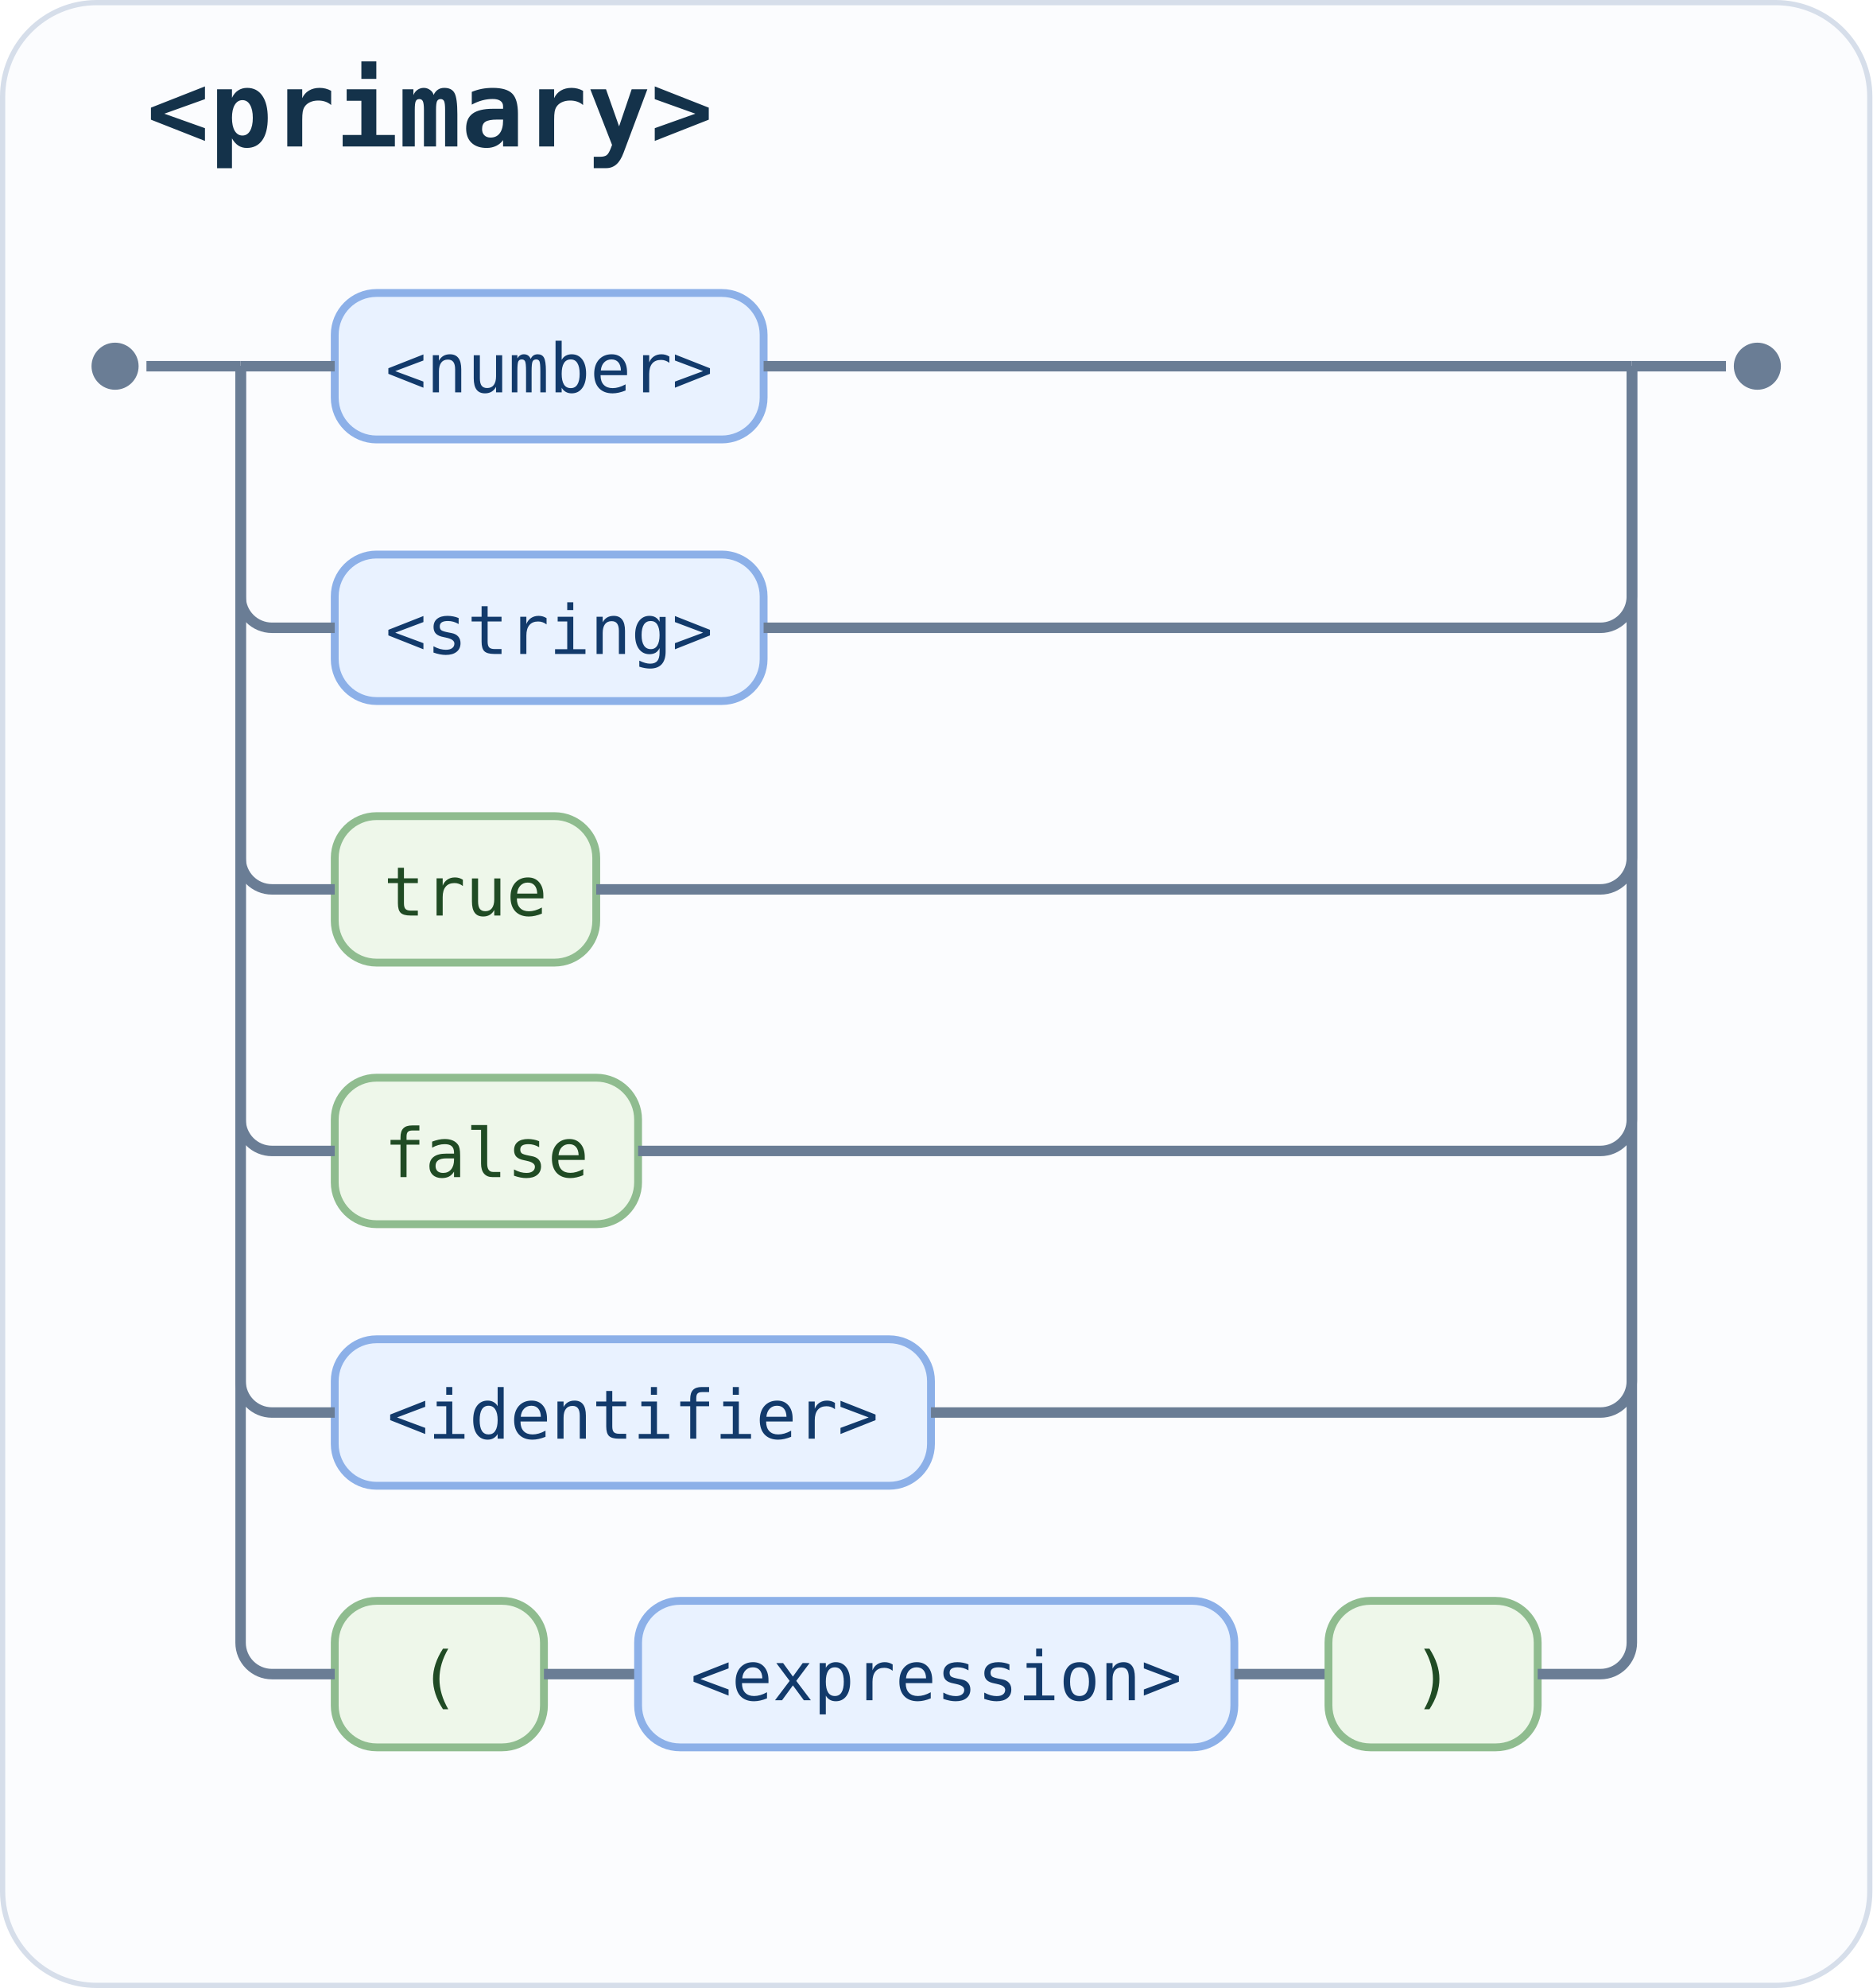
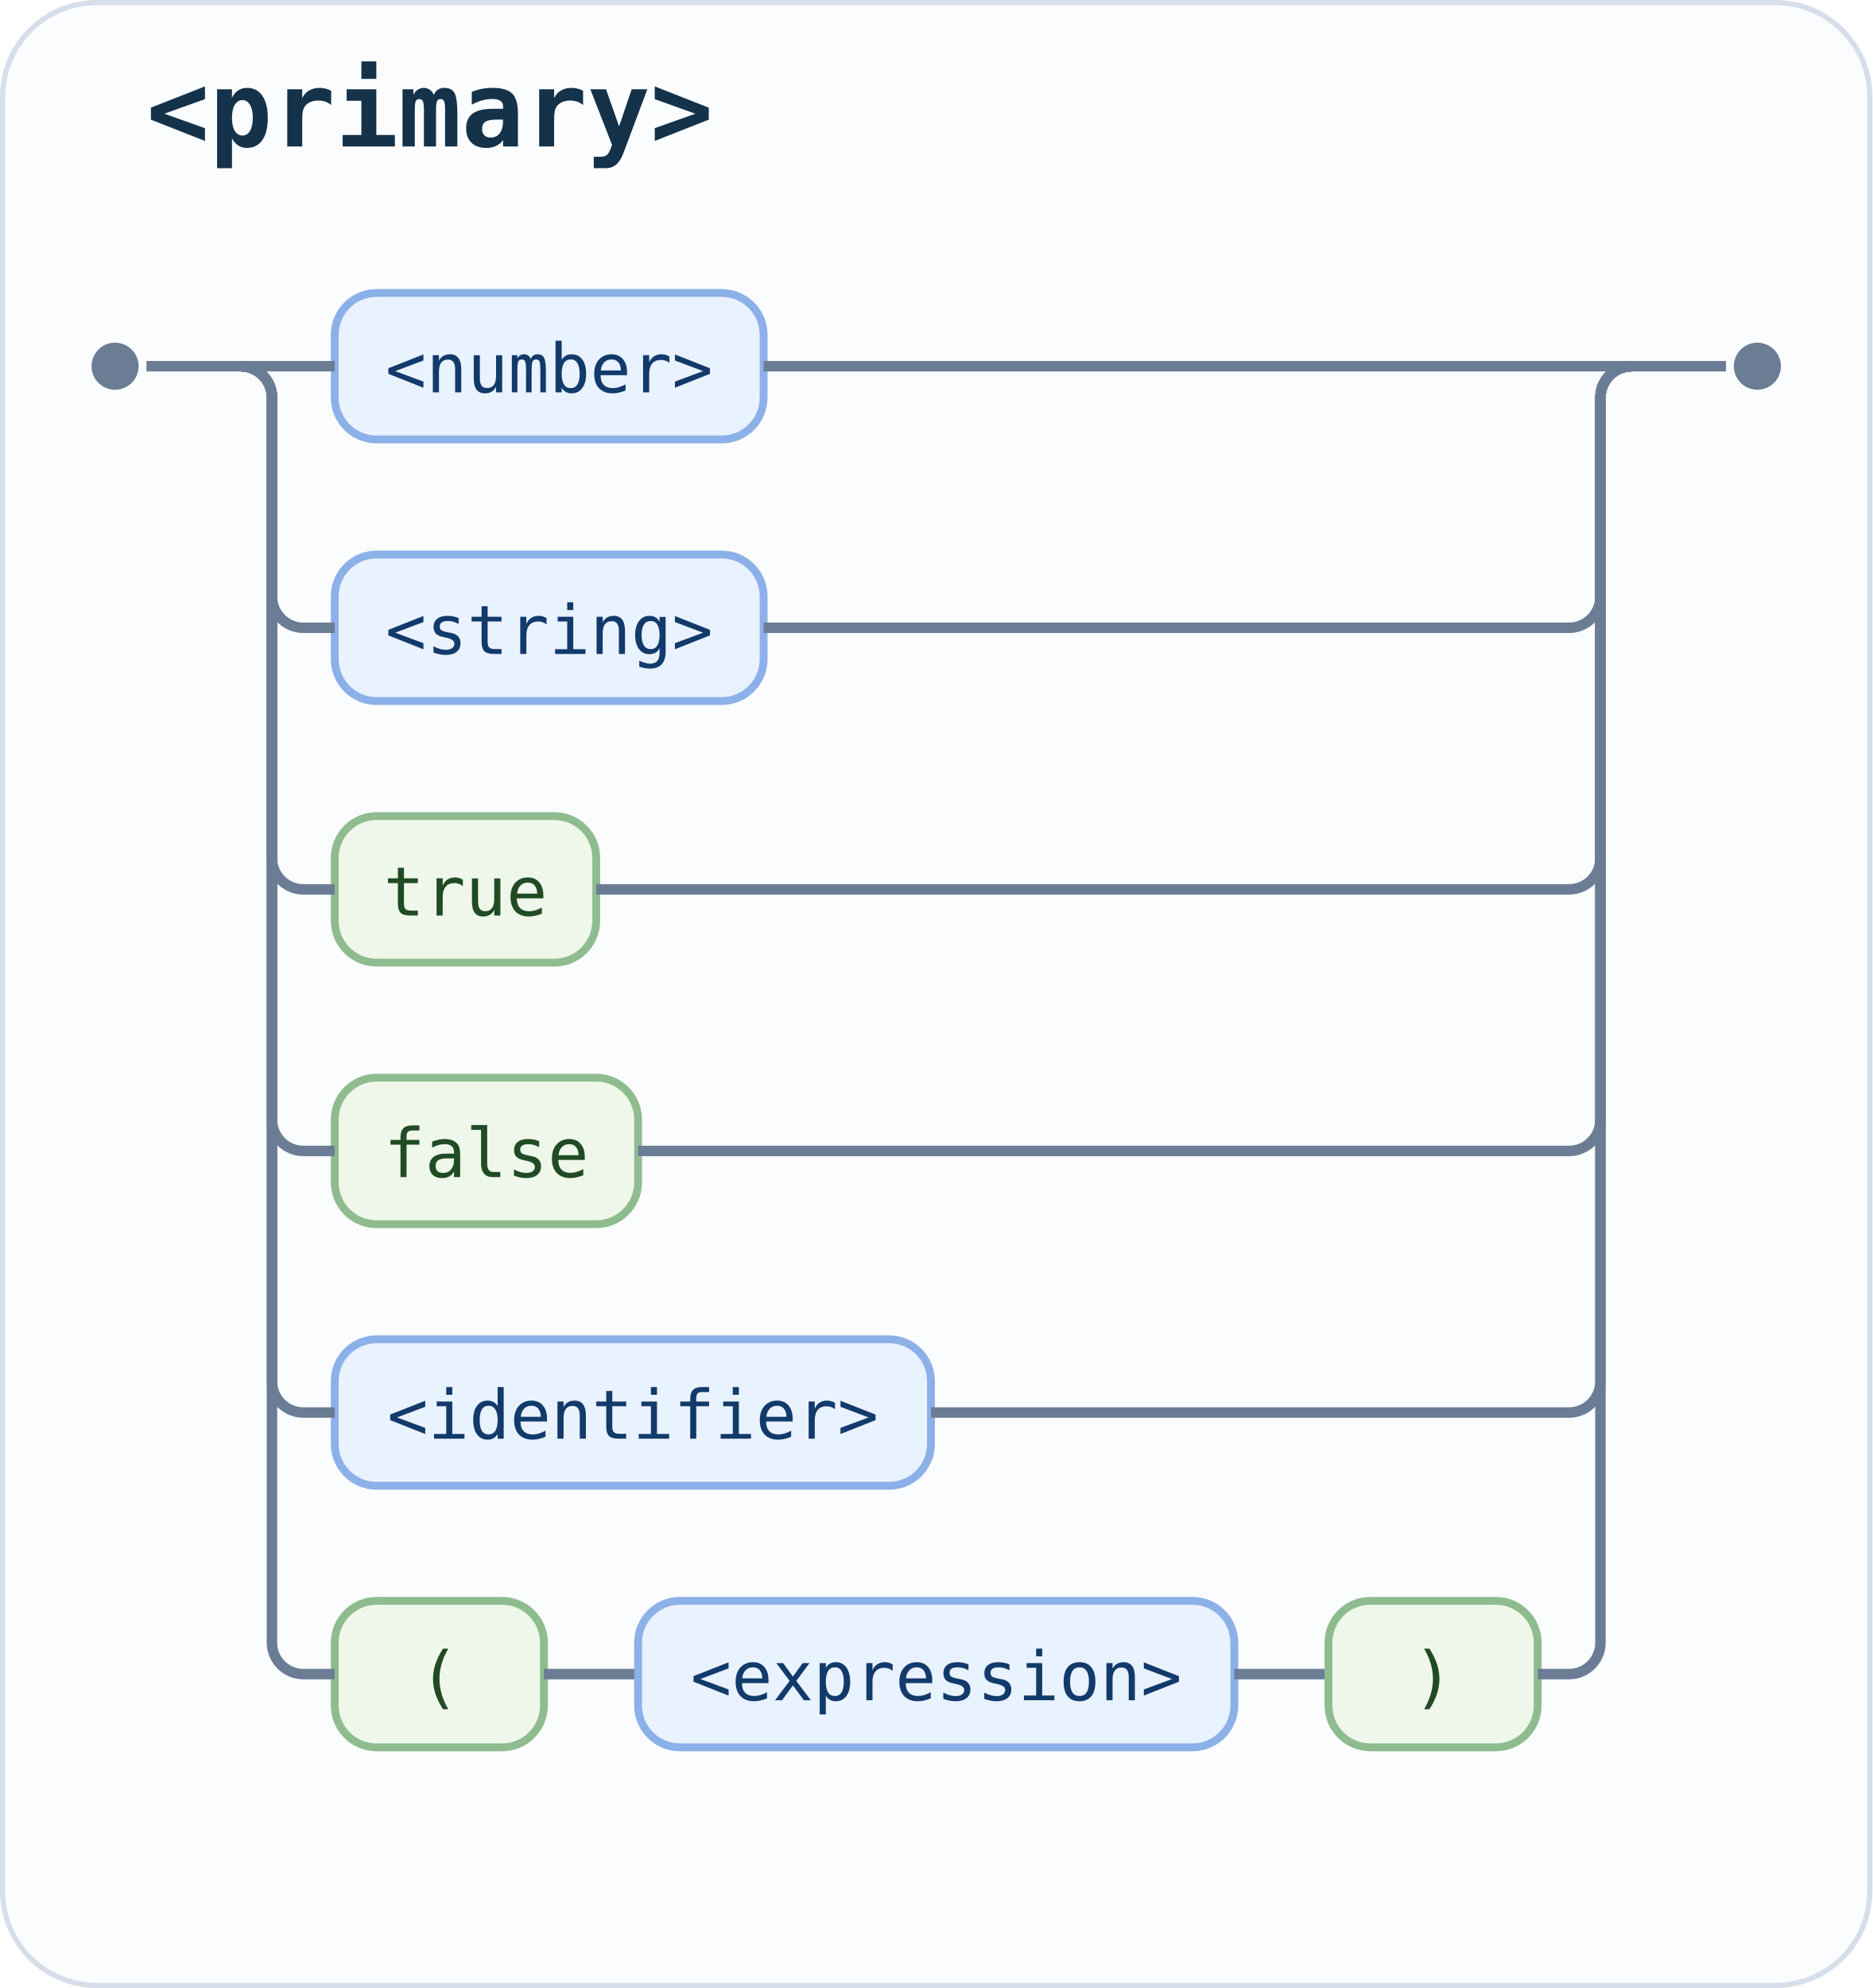
<svg xmlns="http://www.w3.org/2000/svg" width="358" height="380" viewBox="0 0 358 380" role="img" aria-labelledby="title-primary desc-primary">
  <rect x="0.5" y="0.5" width="357" height="379" rx="18" fill="#fbfcfe" stroke="#d6deea" />
  <text x="28" y="28" fill="#14324a" font-family="ui-monospace, SFMono-Regular, Menlo, Consolas, monospace" font-size="20" font-weight="700">&lt;primary&gt;</text>
  <line x1="28" y1="70" x2="46" y2="70" stroke="#6a7d95" stroke-width="2" />
  <rect x="64" y="56" width="82" height="28" rx="8" fill="#e9f2ff" stroke="#8cb0e8" stroke-width="1.5" />
  <text x="105.0" y="75" text-anchor="middle" fill="#123a6b" font-family="ui-monospace, SFMono-Regular, Menlo, Consolas, monospace" font-size="13">&lt;number&gt;</text>
  <line x1="46" y1="70" x2="64" y2="70" stroke="#6a7d95" stroke-width="2" />
  <line x1="146" y1="70" x2="312" y2="70" stroke="#6a7d95" stroke-width="2" />
  <rect x="64" y="106" width="82" height="28" rx="8" fill="#e9f2ff" stroke="#8cb0e8" stroke-width="1.5" />
  <text x="105.0" y="125" text-anchor="middle" fill="#123a6b" font-family="ui-monospace, SFMono-Regular, Menlo, Consolas, monospace" font-size="13">&lt;string&gt;</text>
-   <path d="M 46 70 L 46 114 A 6 6 0 0 0 52 120 L 64 120" fill="none" stroke="#6a7d95" stroke-width="2" />
-   <path d="M 146 120 L 306 120 A 6 6 0 0 0 312 114 L 312 70" fill="none" stroke="#6a7d95" stroke-width="2" />
+   <path d="M 46 70 A 6 6 0 0 1 52 76 L 52 114 A 6 6 0 0 0 58 120 L 64 120" fill="none" stroke="#6a7d95" stroke-width="2" />
+   <path d="M 146 120 L 300 120 A 6 6 0 0 0 306 114 L 306 76 A 6 6 0 0 1 312 70 " fill="none" stroke="#6a7d95" stroke-width="2" />
  <rect x="64" y="156" width="50" height="28" rx="8" fill="#eef7ea" stroke="#8fbc8f" stroke-width="1.5" />
  <text x="89.0" y="175" text-anchor="middle" fill="#204b24" font-family="ui-monospace, SFMono-Regular, Menlo, Consolas, monospace" font-size="13">true</text>
-   <path d="M 46 70 L 46 164 A 6 6 0 0 0 52 170 L 64 170" fill="none" stroke="#6a7d95" stroke-width="2" />
-   <path d="M 114 170 L 306 170 A 6 6 0 0 0 312 164 L 312 70" fill="none" stroke="#6a7d95" stroke-width="2" />
+   <path d="M 46 70 A 6 6 0 0 1 52 76 L 52 164 A 6 6 0 0 0 58 170 L 64 170" fill="none" stroke="#6a7d95" stroke-width="2" />
+   <path d="M 114 170 L 300 170 A 6 6 0 0 0 306 164 L 306 76 A 6 6 0 0 1 312 70 " fill="none" stroke="#6a7d95" stroke-width="2" />
  <rect x="64" y="206" width="58" height="28" rx="8" fill="#eef7ea" stroke="#8fbc8f" stroke-width="1.5" />
  <text x="93.0" y="225" text-anchor="middle" fill="#204b24" font-family="ui-monospace, SFMono-Regular, Menlo, Consolas, monospace" font-size="13">false</text>
-   <path d="M 46 70 L 46 214 A 6 6 0 0 0 52 220 L 64 220" fill="none" stroke="#6a7d95" stroke-width="2" />
-   <path d="M 122 220 L 306 220 A 6 6 0 0 0 312 214 L 312 70" fill="none" stroke="#6a7d95" stroke-width="2" />
+   <path d="M 46 70 A 6 6 0 0 1 52 76 L 52 214 A 6 6 0 0 0 58 220 L 64 220" fill="none" stroke="#6a7d95" stroke-width="2" />
+   <path d="M 122 220 L 300 220 A 6 6 0 0 0 306 214 L 306 76 A 6 6 0 0 1 312 70 " fill="none" stroke="#6a7d95" stroke-width="2" />
  <rect x="64" y="256" width="114" height="28" rx="8" fill="#e9f2ff" stroke="#8cb0e8" stroke-width="1.5" />
  <text x="121.0" y="275" text-anchor="middle" fill="#123a6b" font-family="ui-monospace, SFMono-Regular, Menlo, Consolas, monospace" font-size="13">&lt;identifier&gt;</text>
-   <path d="M 46 70 L 46 264 A 6 6 0 0 0 52 270 L 64 270" fill="none" stroke="#6a7d95" stroke-width="2" />
-   <path d="M 178 270 L 306 270 A 6 6 0 0 0 312 264 L 312 70" fill="none" stroke="#6a7d95" stroke-width="2" />
+   <path d="M 46 70 A 6 6 0 0 1 52 76 L 52 264 A 6 6 0 0 0 58 270 L 64 270" fill="none" stroke="#6a7d95" stroke-width="2" />
+   <path d="M 178 270 L 300 270 A 6 6 0 0 0 306 264 L 306 76 A 6 6 0 0 1 312 70 " fill="none" stroke="#6a7d95" stroke-width="2" />
  <rect x="64" y="306" width="40" height="28" rx="8" fill="#eef7ea" stroke="#8fbc8f" stroke-width="1.5" />
  <text x="84.0" y="325" text-anchor="middle" fill="#204b24" font-family="ui-monospace, SFMono-Regular, Menlo, Consolas, monospace" font-size="13">(</text>
  <line x1="104" y1="320" x2="122" y2="320" stroke="#6a7d95" stroke-width="2" />
  <rect x="122" y="306" width="114" height="28" rx="8" fill="#e9f2ff" stroke="#8cb0e8" stroke-width="1.5" />
  <text x="179.0" y="325" text-anchor="middle" fill="#123a6b" font-family="ui-monospace, SFMono-Regular, Menlo, Consolas, monospace" font-size="13">&lt;expression&gt;</text>
  <line x1="236" y1="320" x2="254" y2="320" stroke="#6a7d95" stroke-width="2" />
  <rect x="254" y="306" width="40" height="28" rx="8" fill="#eef7ea" stroke="#8fbc8f" stroke-width="1.5" />
  <text x="274.0" y="325" text-anchor="middle" fill="#204b24" font-family="ui-monospace, SFMono-Regular, Menlo, Consolas, monospace" font-size="13">)</text>
-   <path d="M 46 70 L 46 314 A 6 6 0 0 0 52 320 L 64 320" fill="none" stroke="#6a7d95" stroke-width="2" />
-   <path d="M 294 320 L 306 320 A 6 6 0 0 0 312 314 L 312 70" fill="none" stroke="#6a7d95" stroke-width="2" />
+   <path d="M 46 70 A 6 6 0 0 1 52 76 L 52 314 A 6 6 0 0 0 58 320 L 64 320" fill="none" stroke="#6a7d95" stroke-width="2" />
+   <path d="M 294 320 L 300 320 A 6 6 0 0 0 306 314 L 306 76 A 6 6 0 0 1 312 70 " fill="none" stroke="#6a7d95" stroke-width="2" />
  <line x1="312" y1="70" x2="330" y2="70" stroke="#6a7d95" stroke-width="2" />
  <circle cx="22" cy="70" r="4.5" fill="#6a7d95" />
  <circle cx="336" cy="70" r="4.5" fill="#6a7d95" />
</svg>
